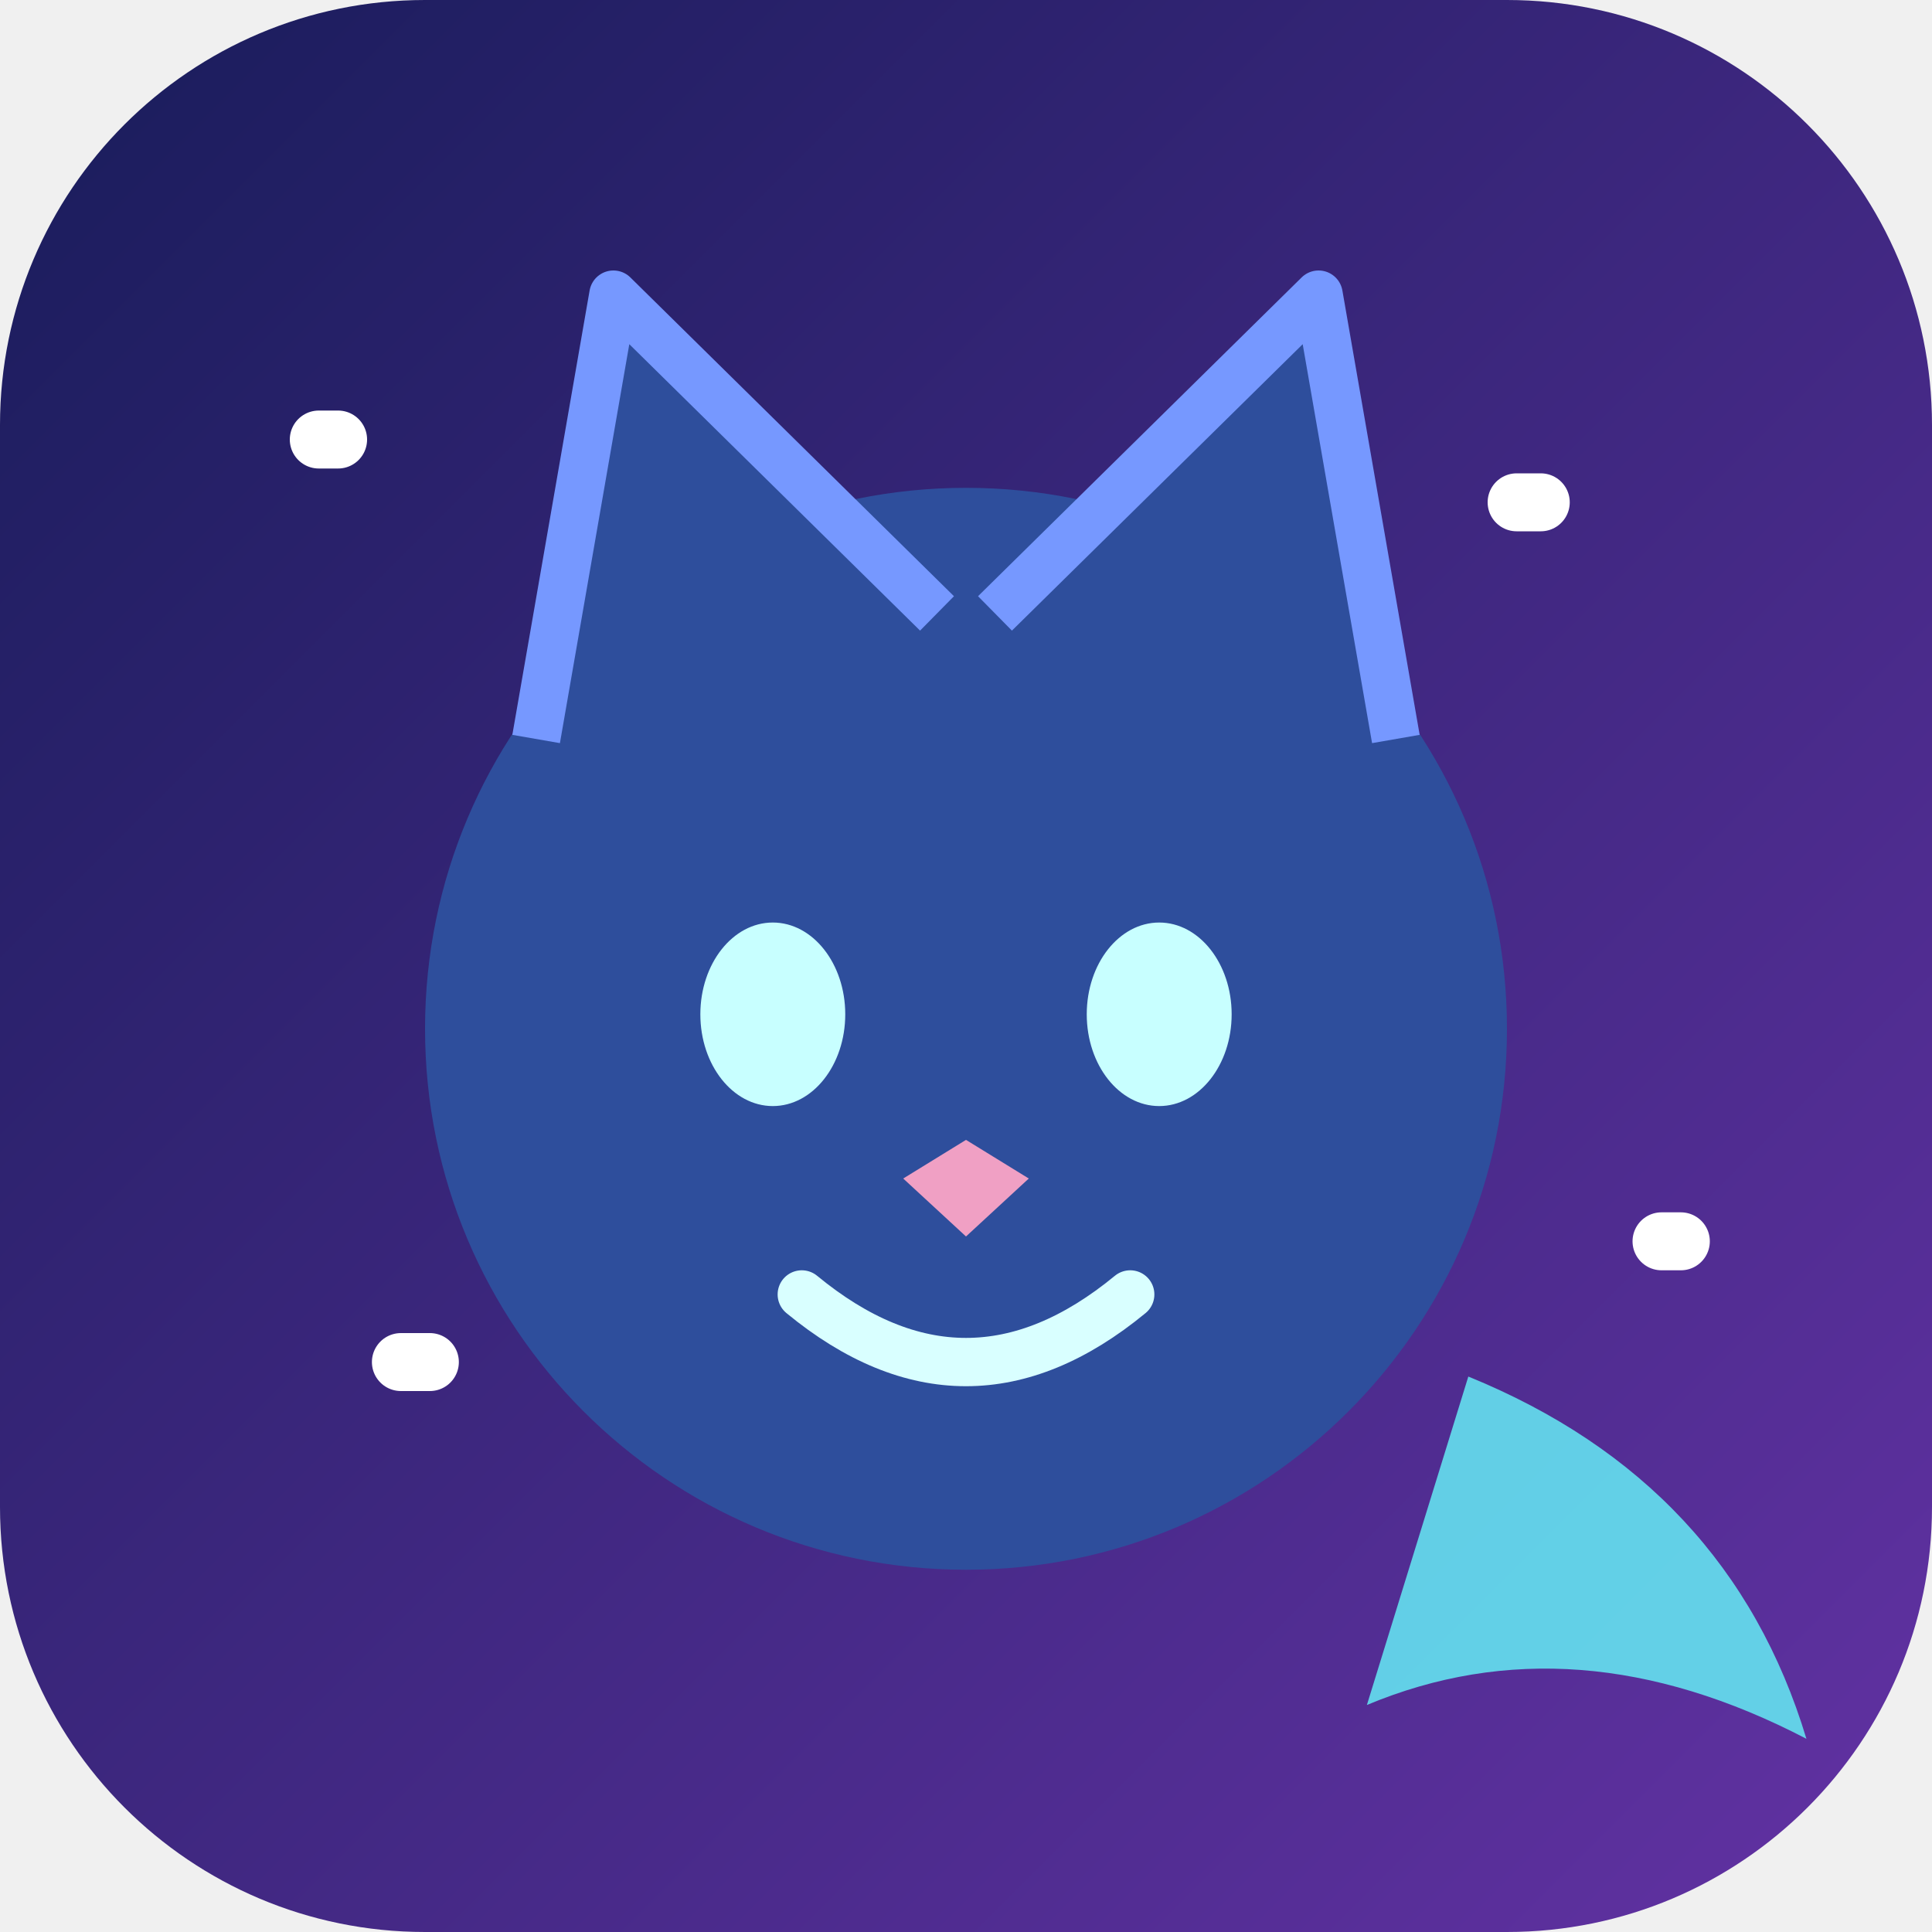
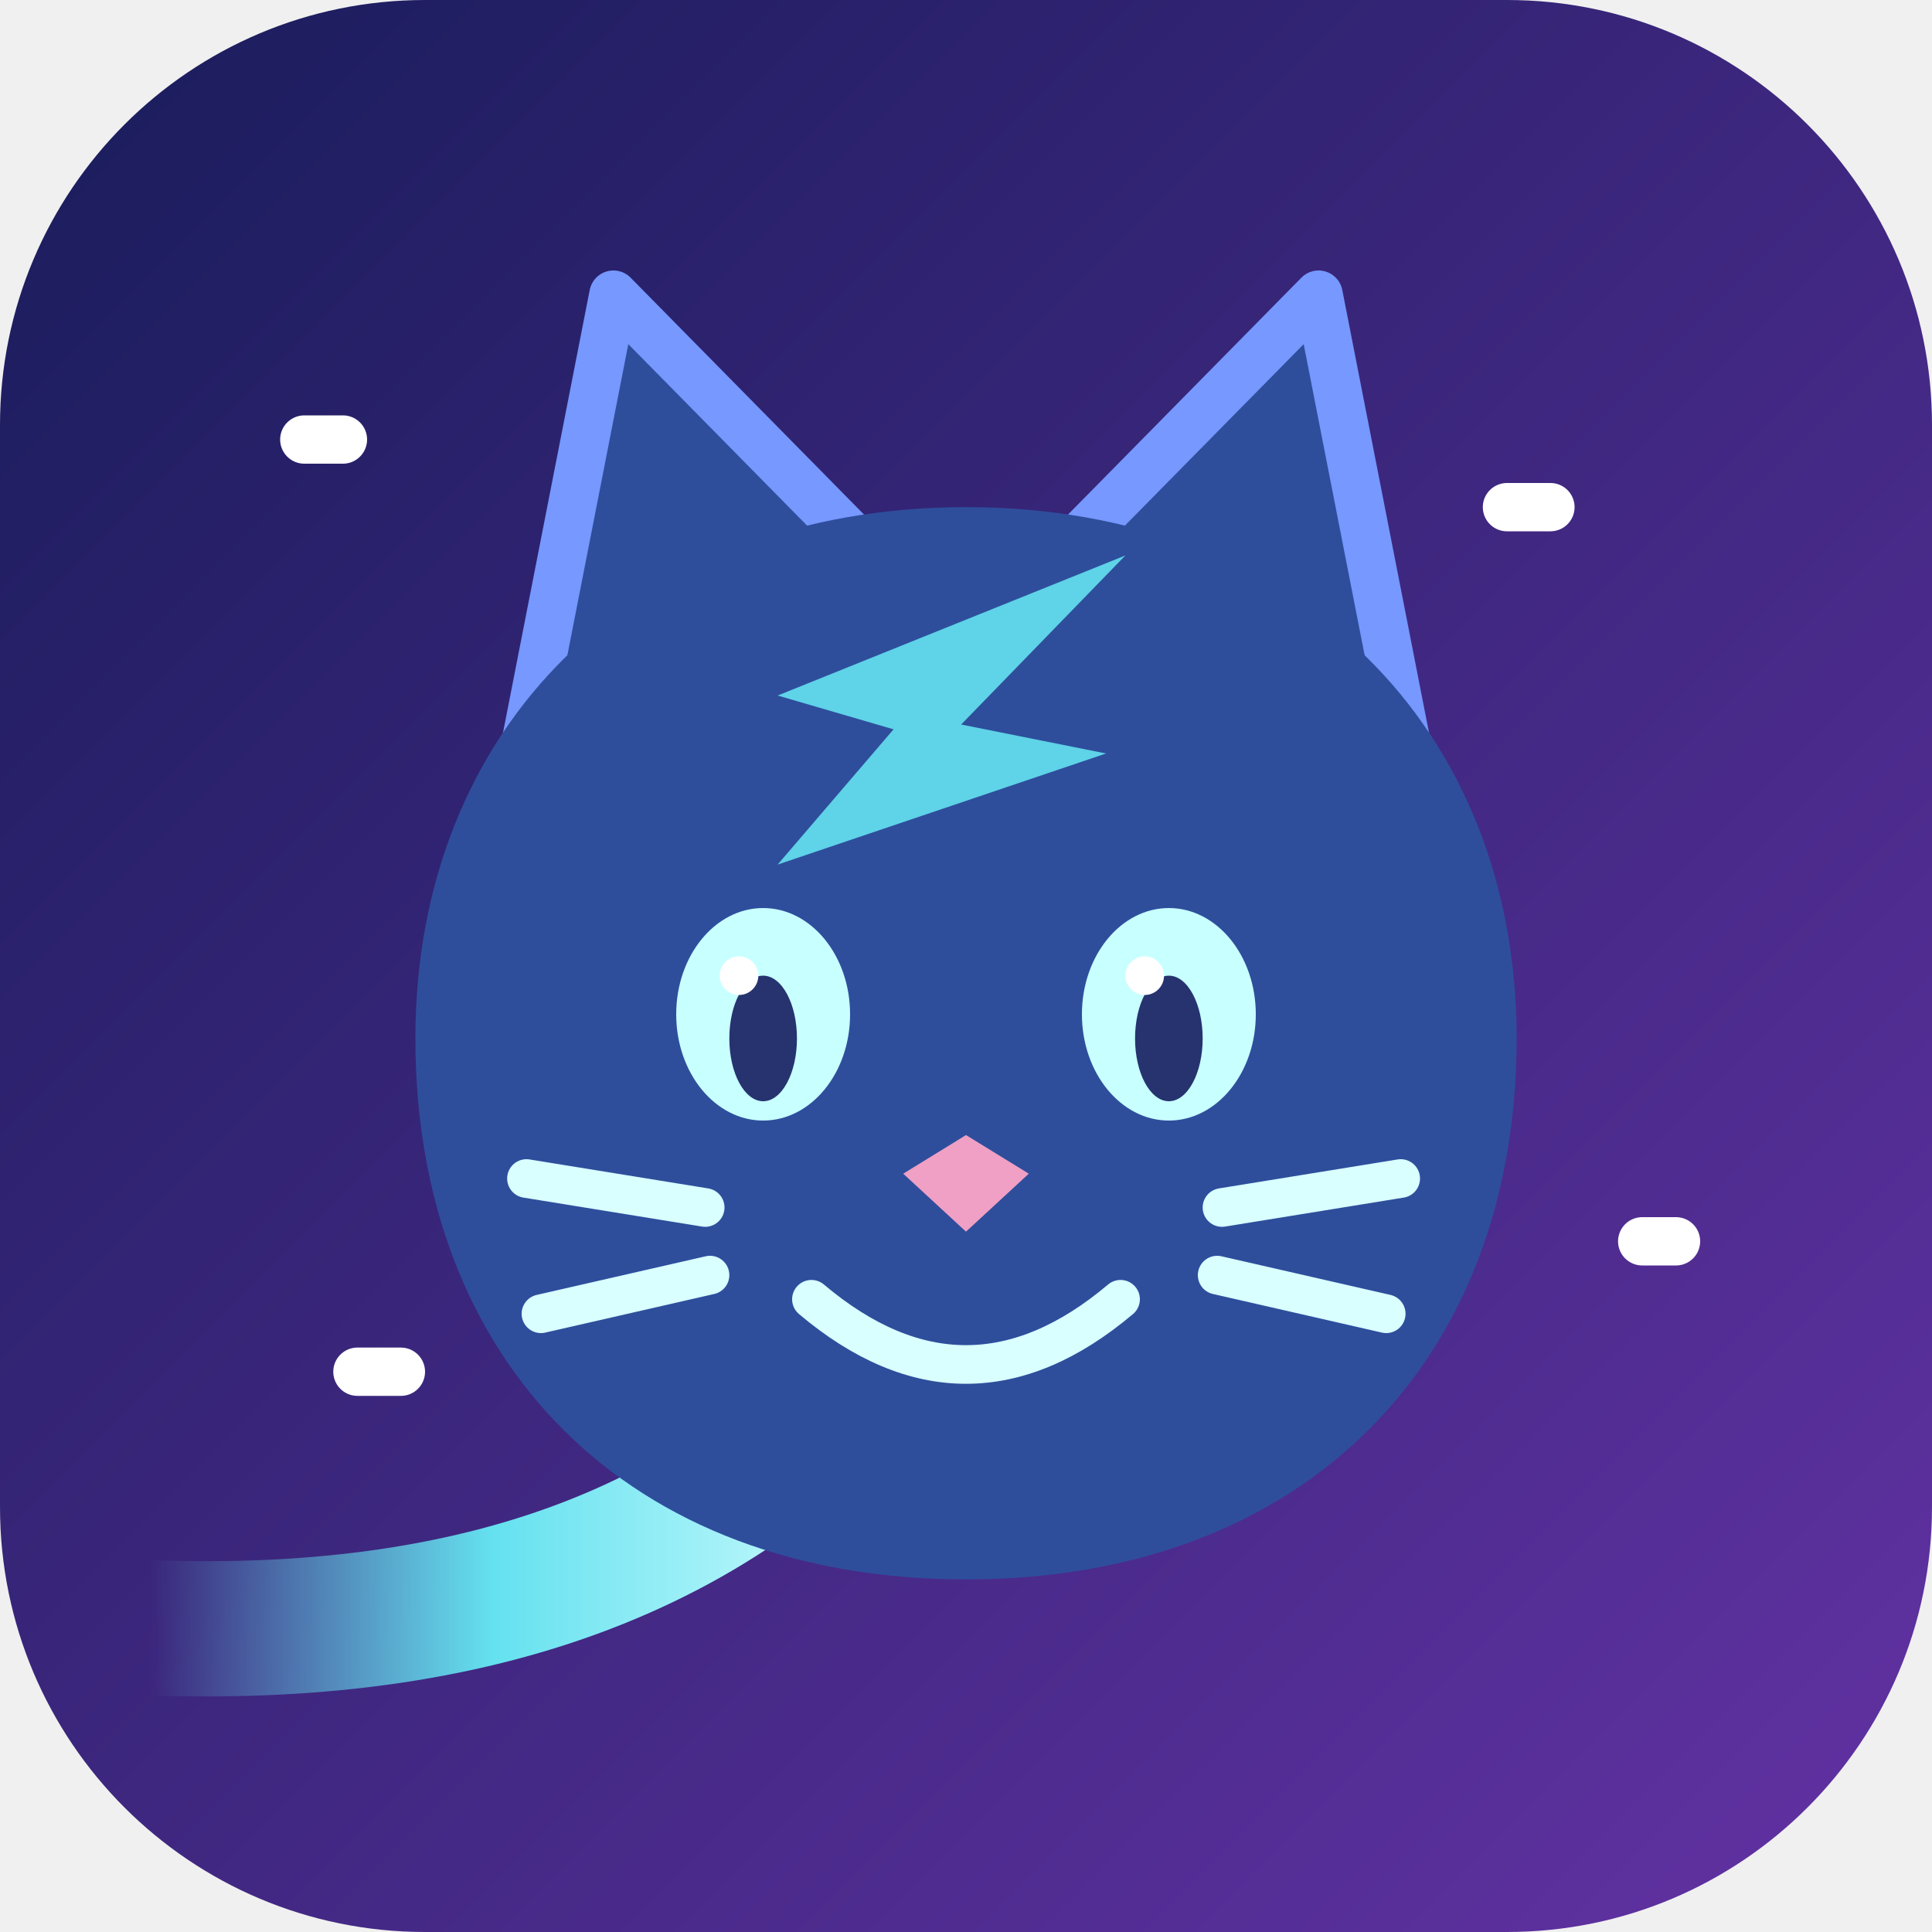
<svg xmlns="http://www.w3.org/2000/svg" viewBox="0 0 400 400">
  <defs>
-     <linearGradient id="b" x2="1" y2="1">
+     <linearGradient id="bg" x2="1" y2="1">
      <stop stop-color="#181c5a" />
      <stop offset="1" stop-color="#6332a4" />
    </linearGradient>
+     <linearGradient id="trail" x2="1">
+       <stop stop-color="#64e1ef" stop-opacity="0" />
+       <stop offset=".45" stop-color="#64e1ef" />
+       <stop offset="1" stop-color="#d8ffff" />
+     </linearGradient>
  </defs>
-   <rect width="400" height="400" rx="88" fill="url(#b)" />
-   <path d="M66 91h4m244 13h5M83 282h6m255-25h4" stroke="#fff" stroke-width="12" stroke-linecap="round" />
-   <circle cx="200" cy="213" r="112" fill="#2e4e9c" />
-   <path d="m111 153 16-92 67 66m95 26-16-92-67 66" fill="#2e4e9c" stroke="#7698ff" stroke-width="10" stroke-linejoin="round" />
-   <ellipse cx="160" cy="210" rx="15" ry="19" fill="#c8ffff" />
-   <ellipse cx="240" cy="210" rx="15" ry="19" fill="#c8ffff" />
-   <path d="m187 244 13 12 13-12-13-8Z" fill="#f0a0c4" />
-   <path d="M166 268q34 28 68 0" fill="none" stroke="#d9ffff" stroke-width="10" stroke-linecap="round" />
-   <path d="M304 285q54 22 70 75-48-25-91-7Z" fill="#64e1ef" opacity=".9" />
+   <rect width="400" height="400" rx="88" fill="url(#bg)" />
+   <path d="M63 91h8m241 14h9M74 284h9m257-27h7" stroke="#fff" stroke-width="10" stroke-linecap="round" />
+   <path d="M31 337q107 4 157-63" fill="none" stroke="url(#trail)" stroke-width="28" stroke-linecap="round" />
+   <path d="m108 158 19-97 67 68m98 29-19-97-67 68" fill="#2e4e9c" stroke="#7698ff" stroke-width="10" stroke-linejoin="round" />
+   <path d="M200 105c69 0 114 46 114 110 0 67-44 112-114 112S86 282 86 215c0-64 45-110 114-110Z" fill="#2e4e9c" />
+   <path d="m161 144 72-29-34 35 30 6-68 23 24-28Z" fill="#64e1ef" opacity=".9" />
+   <ellipse cx="158" cy="210" rx="18" ry="22" fill="#c8ffff" />
+   <ellipse cx="242" cy="210" rx="18" ry="22" fill="#c8ffff" />
+   <ellipse cx="158" cy="215" rx="7" ry="13" fill="#26336f" />
+   <ellipse cx="242" cy="215" rx="7" ry="13" fill="#26336f" />
+   <circle cx="153" cy="202" r="4" fill="#fff" />
+   <circle cx="237" cy="202" r="4" fill="#fff" />
+   <path d="m187 243 13 12 13-12-13-8Z" fill="#f0a0c4" />
+   <path d="M168 269q32 27 64 0M146 250l-37-6m38 20-35 8m141-22 37-6m-38 20 35 8" fill="none" stroke="#d9ffff" stroke-width="8" stroke-linecap="round" />
</svg>
